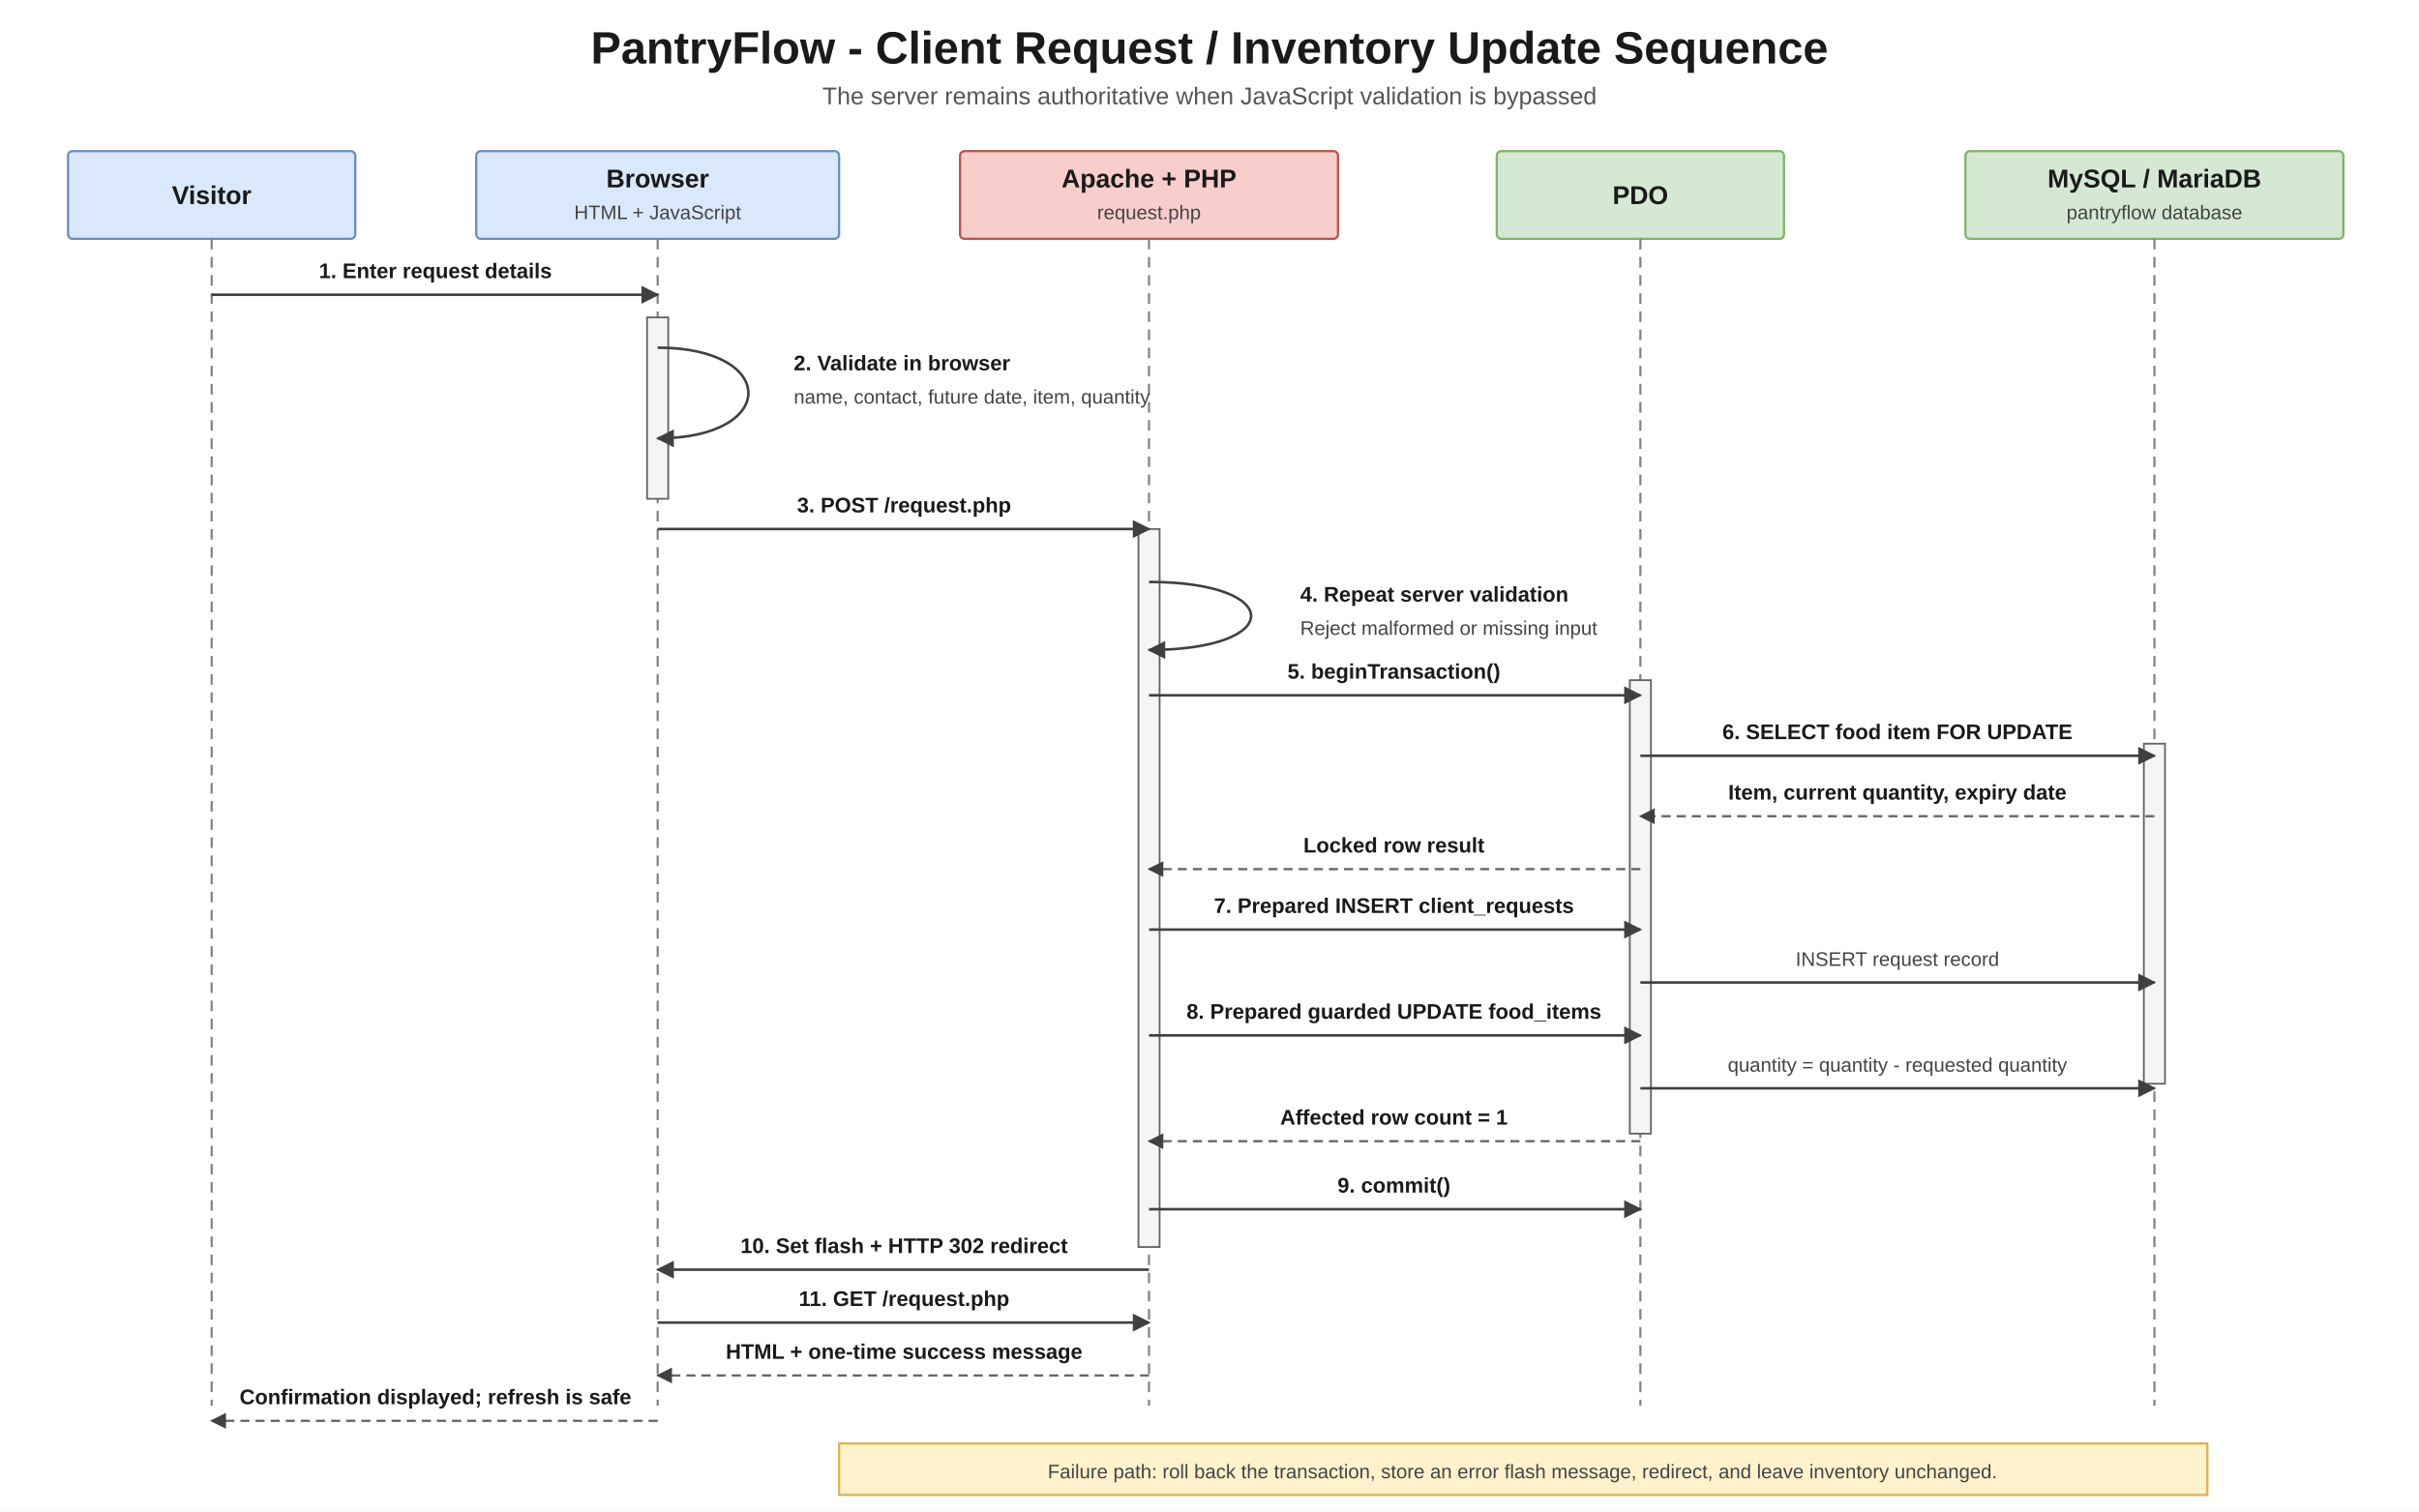
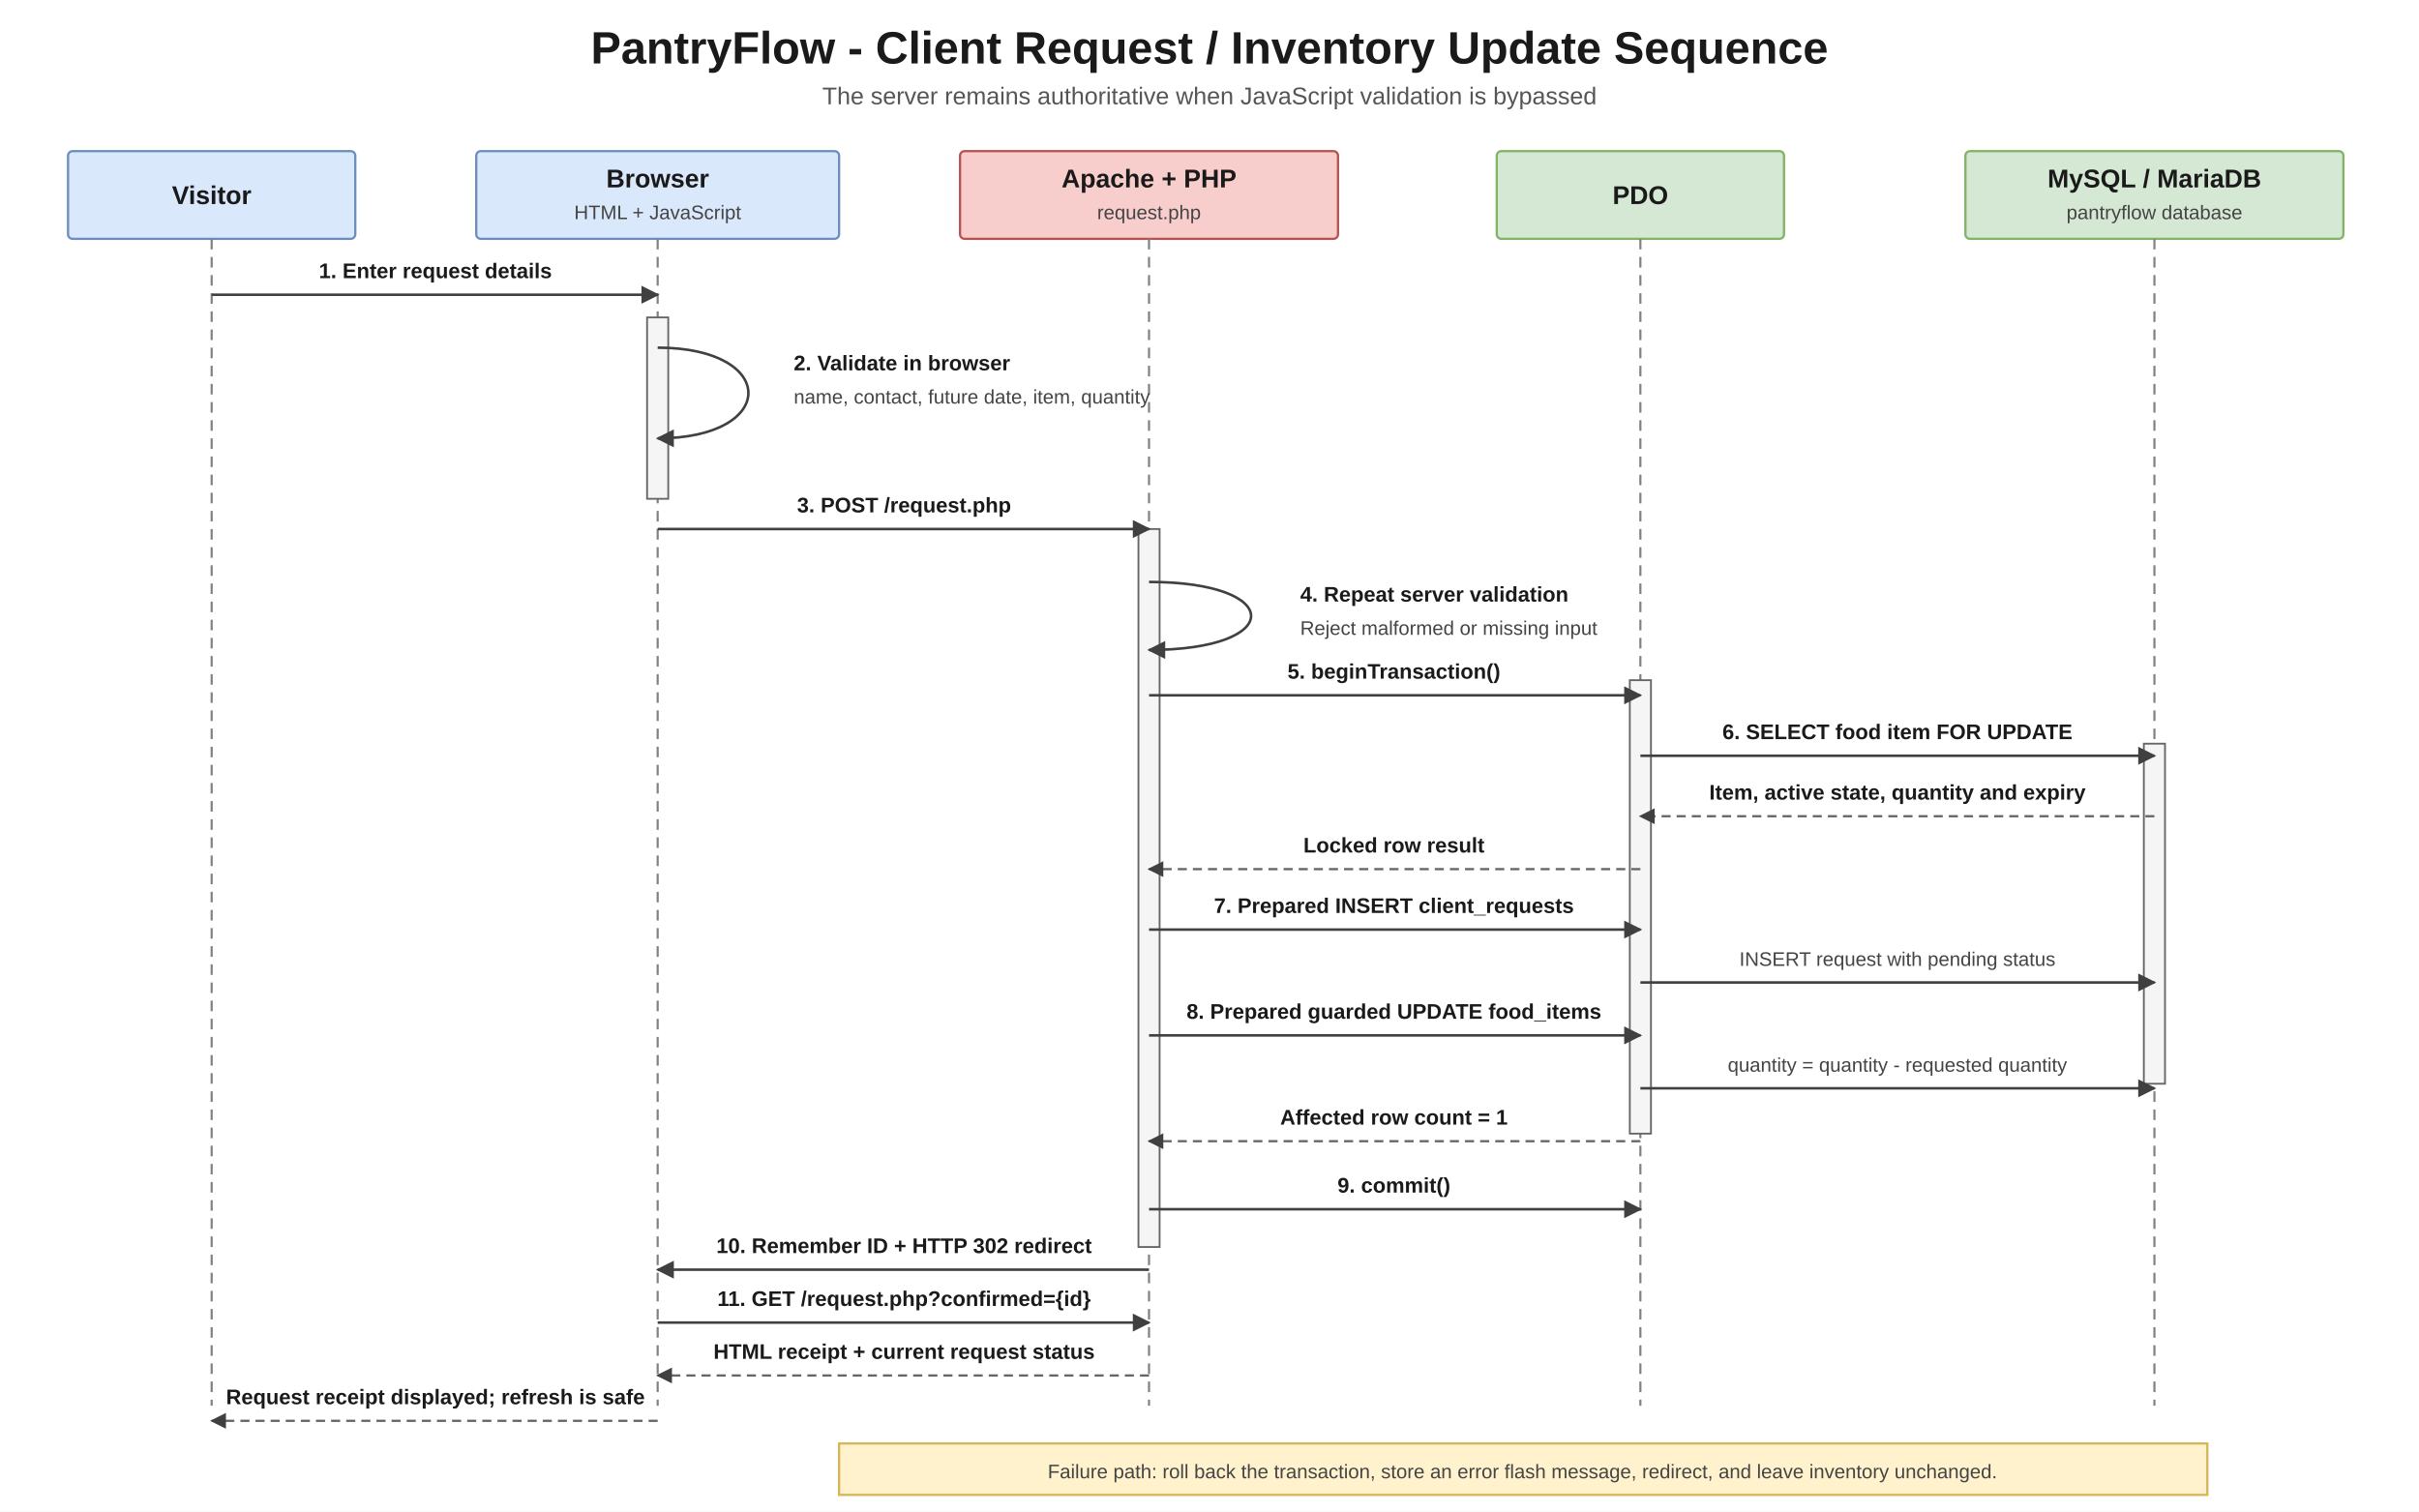
<svg xmlns="http://www.w3.org/2000/svg" width="1600" height="1000" viewBox="0 0 1600 1000" role="img" aria-labelledby="title desc">
  <defs>
    <marker id="arrow" viewBox="0 0 10 10" refX="9" refY="5" markerWidth="7" markerHeight="7" orient="auto">
      <path d="M0 0 L10 5 L0 10 Z" fill="#404040" />
    </marker>
    <style>
      text { font-family: Arial, Helvetica, sans-serif; fill: #1a1a1a; }
      .title { font-size: 30px; font-weight: 700; }
      .subtitle { font-size: 16px; fill: #555; }
      .actor { fill: #dae8fc; stroke: #6c8ebf; stroke-width: 1.5; }
      .actor-green { fill: #d5e8d4; stroke: #82b366; stroke-width: 1.5; }
      .actor-red { fill: #f8cecc; stroke: #b85450; stroke-width: 1.5; }
      .actor-title { font-size: 17px; font-weight: 700; }
      .life { stroke: #808080; stroke-width: 1.4; stroke-dasharray: 7 5; }
      .activation { fill: #f5f5f5; stroke: #666; stroke-width: 1.2; }
      .msg { fill: none; stroke: #404040; stroke-width: 1.7; marker-end: url(#arrow); }
      .return { fill: none; stroke: #666; stroke-width: 1.5; stroke-dasharray: 6 4; marker-end: url(#arrow); }
      .step { font-size: 14px; font-weight: 700; }
      .small { font-size: 13px; fill: #444; }
      .note { fill: #fff2cc; stroke: #d6b656; stroke-width: 1.5; }
      .alt { fill: none; stroke: #808080; stroke-width: 1.5; }
      .alt-head { fill: #f5f5f5; stroke: #808080; stroke-width: 1.5; }
    </style>
  </defs>
  <rect width="1600" height="1000" fill="#fff" />
  <text x="800" y="42" text-anchor="middle" class="title">PantryFlow - Client Request / Inventory Update Sequence</text>
  <text x="800" y="69" text-anchor="middle" class="subtitle">The server remains authoritative when JavaScript validation is bypassed</text>
  <rect x="45" y="100" width="190" height="58" rx="3" class="actor" />
  <text x="140" y="135" text-anchor="middle" class="actor-title">Visitor</text>
  <rect x="315" y="100" width="240" height="58" rx="3" class="actor" />
  <text x="435" y="124" text-anchor="middle" class="actor-title">Browser</text>
  <text x="435" y="145" text-anchor="middle" class="small">HTML + JavaScript</text>
  <rect x="635" y="100" width="250" height="58" rx="3" class="actor-red" />
  <text x="760" y="124" text-anchor="middle" class="actor-title">Apache + PHP</text>
  <text x="760" y="145" text-anchor="middle" class="small">request.php</text>
  <rect x="990" y="100" width="190" height="58" rx="3" class="actor-green" />
  <text x="1085" y="135" text-anchor="middle" class="actor-title">PDO</text>
  <rect x="1300" y="100" width="250" height="58" rx="3" class="actor-green" />
  <text x="1425" y="124" text-anchor="middle" class="actor-title">MySQL / MariaDB</text>
  <text x="1425" y="145" text-anchor="middle" class="small">pantryflow database</text>
  <line x1="140" y1="158" x2="140" y2="930" class="life" />
  <line x1="435" y1="158" x2="435" y2="930" class="life" />
  <line x1="760" y1="158" x2="760" y2="930" class="life" />
  <line x1="1085" y1="158" x2="1085" y2="930" class="life" />
  <line x1="1425" y1="158" x2="1425" y2="930" class="life" />
  <rect x="428" y="210" width="14" height="120" class="activation" />
  <rect x="753" y="350" width="14" height="475" class="activation" />
  <rect x="1078" y="450" width="14" height="300" class="activation" />
  <rect x="1418" y="492" width="14" height="225" class="activation" />
  <path d="M140 195 H435" class="msg" />
  <text x="288" y="184" text-anchor="middle" class="step">1. Enter request details</text>
  <path d="M435 230 C515 230 515 290 435 290" class="msg" />
  <text x="525" y="245" class="step">2. Validate in browser</text>
  <text x="525" y="267" class="small">name, contact, future date, item, quantity</text>
  <path d="M435 350 H760" class="msg" />
  <text x="598" y="339" text-anchor="middle" class="step">3. POST /request.php</text>
  <path d="M760 385 C850 385 850 430 760 430" class="msg" />
  <text x="860" y="398" class="step">4. Repeat server validation</text>
  <text x="860" y="420" class="small">Reject malformed or missing input</text>
  <path d="M760 460 H1085" class="msg" />
  <text x="922" y="449" text-anchor="middle" class="step">5. beginTransaction()</text>
  <path d="M1085 500 H1425" class="msg" />
  <text x="1255" y="489" text-anchor="middle" class="step">6. SELECT food item FOR UPDATE</text>
  <path d="M1425 540 H1085" class="return" />
-   <text x="1255" y="529" text-anchor="middle" class="step">Item, current quantity, expiry date</text>
+   <text x="1255" y="529" text-anchor="middle" class="step">Item, active state, quantity and expiry</text>
  <path d="M1085 575 H760" class="return" />
  <text x="922" y="564" text-anchor="middle" class="step">Locked row result</text>
  <path d="M760 615 H1085" class="msg" />
  <text x="922" y="604" text-anchor="middle" class="step">7. Prepared INSERT client_requests</text>
  <path d="M1085 650 H1425" class="msg" />
-   <text x="1255" y="639" text-anchor="middle" class="small">INSERT request record</text>
+   <text x="1255" y="639" text-anchor="middle" class="small">INSERT request with pending status</text>
  <path d="M760 685 H1085" class="msg" />
  <text x="922" y="674" text-anchor="middle" class="step">8. Prepared guarded UPDATE food_items</text>
  <path d="M1085 720 H1425" class="msg" />
  <text x="1255" y="709" text-anchor="middle" class="small">quantity = quantity - requested quantity</text>
  <path d="M1085 755 H760" class="return" />
  <text x="922" y="744" text-anchor="middle" class="step">Affected row count = 1</text>
  <path d="M760 800 H1085" class="msg" />
  <text x="922" y="789" text-anchor="middle" class="step">9. commit()</text>
  <path d="M760 840 H435" class="msg" />
-   <text x="598" y="829" text-anchor="middle" class="step">10. Set flash + HTTP 302 redirect</text>
+   <text x="598" y="829" text-anchor="middle" class="step">10. Remember ID + HTTP 302 redirect</text>
  <path d="M435 875 H760" class="msg" />
-   <text x="598" y="864" text-anchor="middle" class="step">11. GET /request.php</text>
+   <text x="598" y="864" text-anchor="middle" class="step">11. GET /request.php?confirmed={id}</text>
  <path d="M760 910 H435" class="return" />
-   <text x="598" y="899" text-anchor="middle" class="step">HTML + one-time success message</text>
+   <text x="598" y="899" text-anchor="middle" class="step">HTML receipt + current request status</text>
  <path d="M435 940 H140" class="return" />
-   <text x="288" y="929" text-anchor="middle" class="step">Confirmation displayed; refresh is safe</text>
+   <text x="288" y="929" text-anchor="middle" class="step">Request receipt displayed; refresh is safe</text>
  <rect x="555" y="955" width="905" height="34" class="note" />
  <text x="1007" y="978" text-anchor="middle" class="small">Failure path: roll back the transaction, store an error flash message, redirect, and leave inventory unchanged.</text>
</svg>
